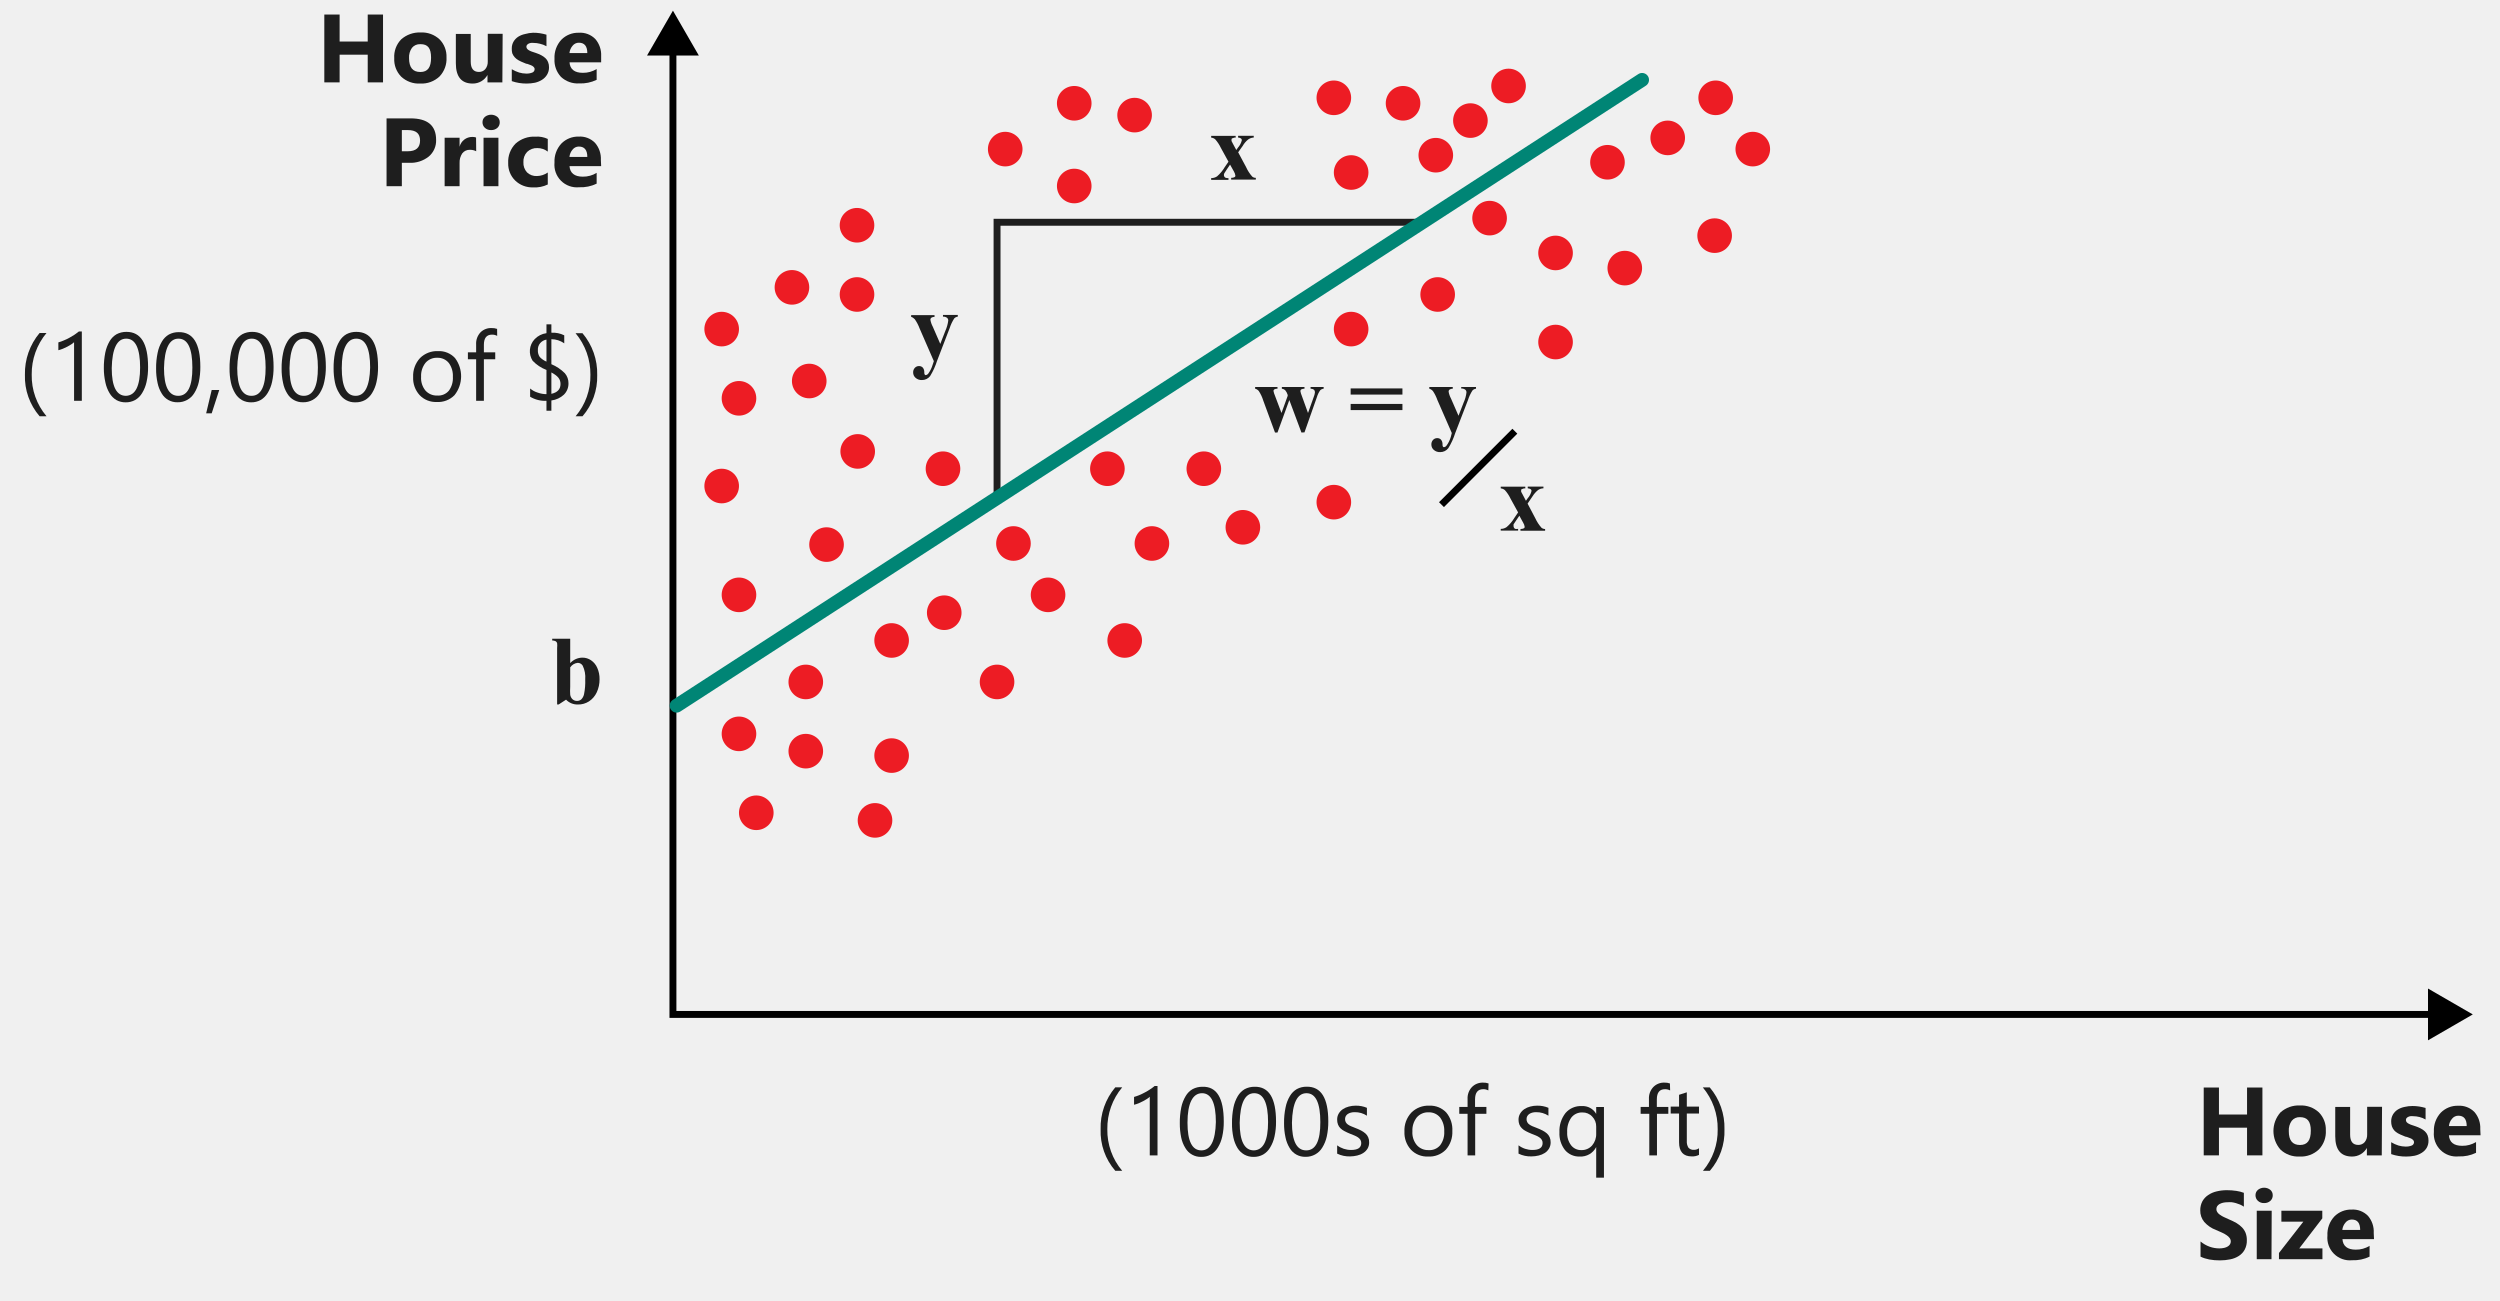
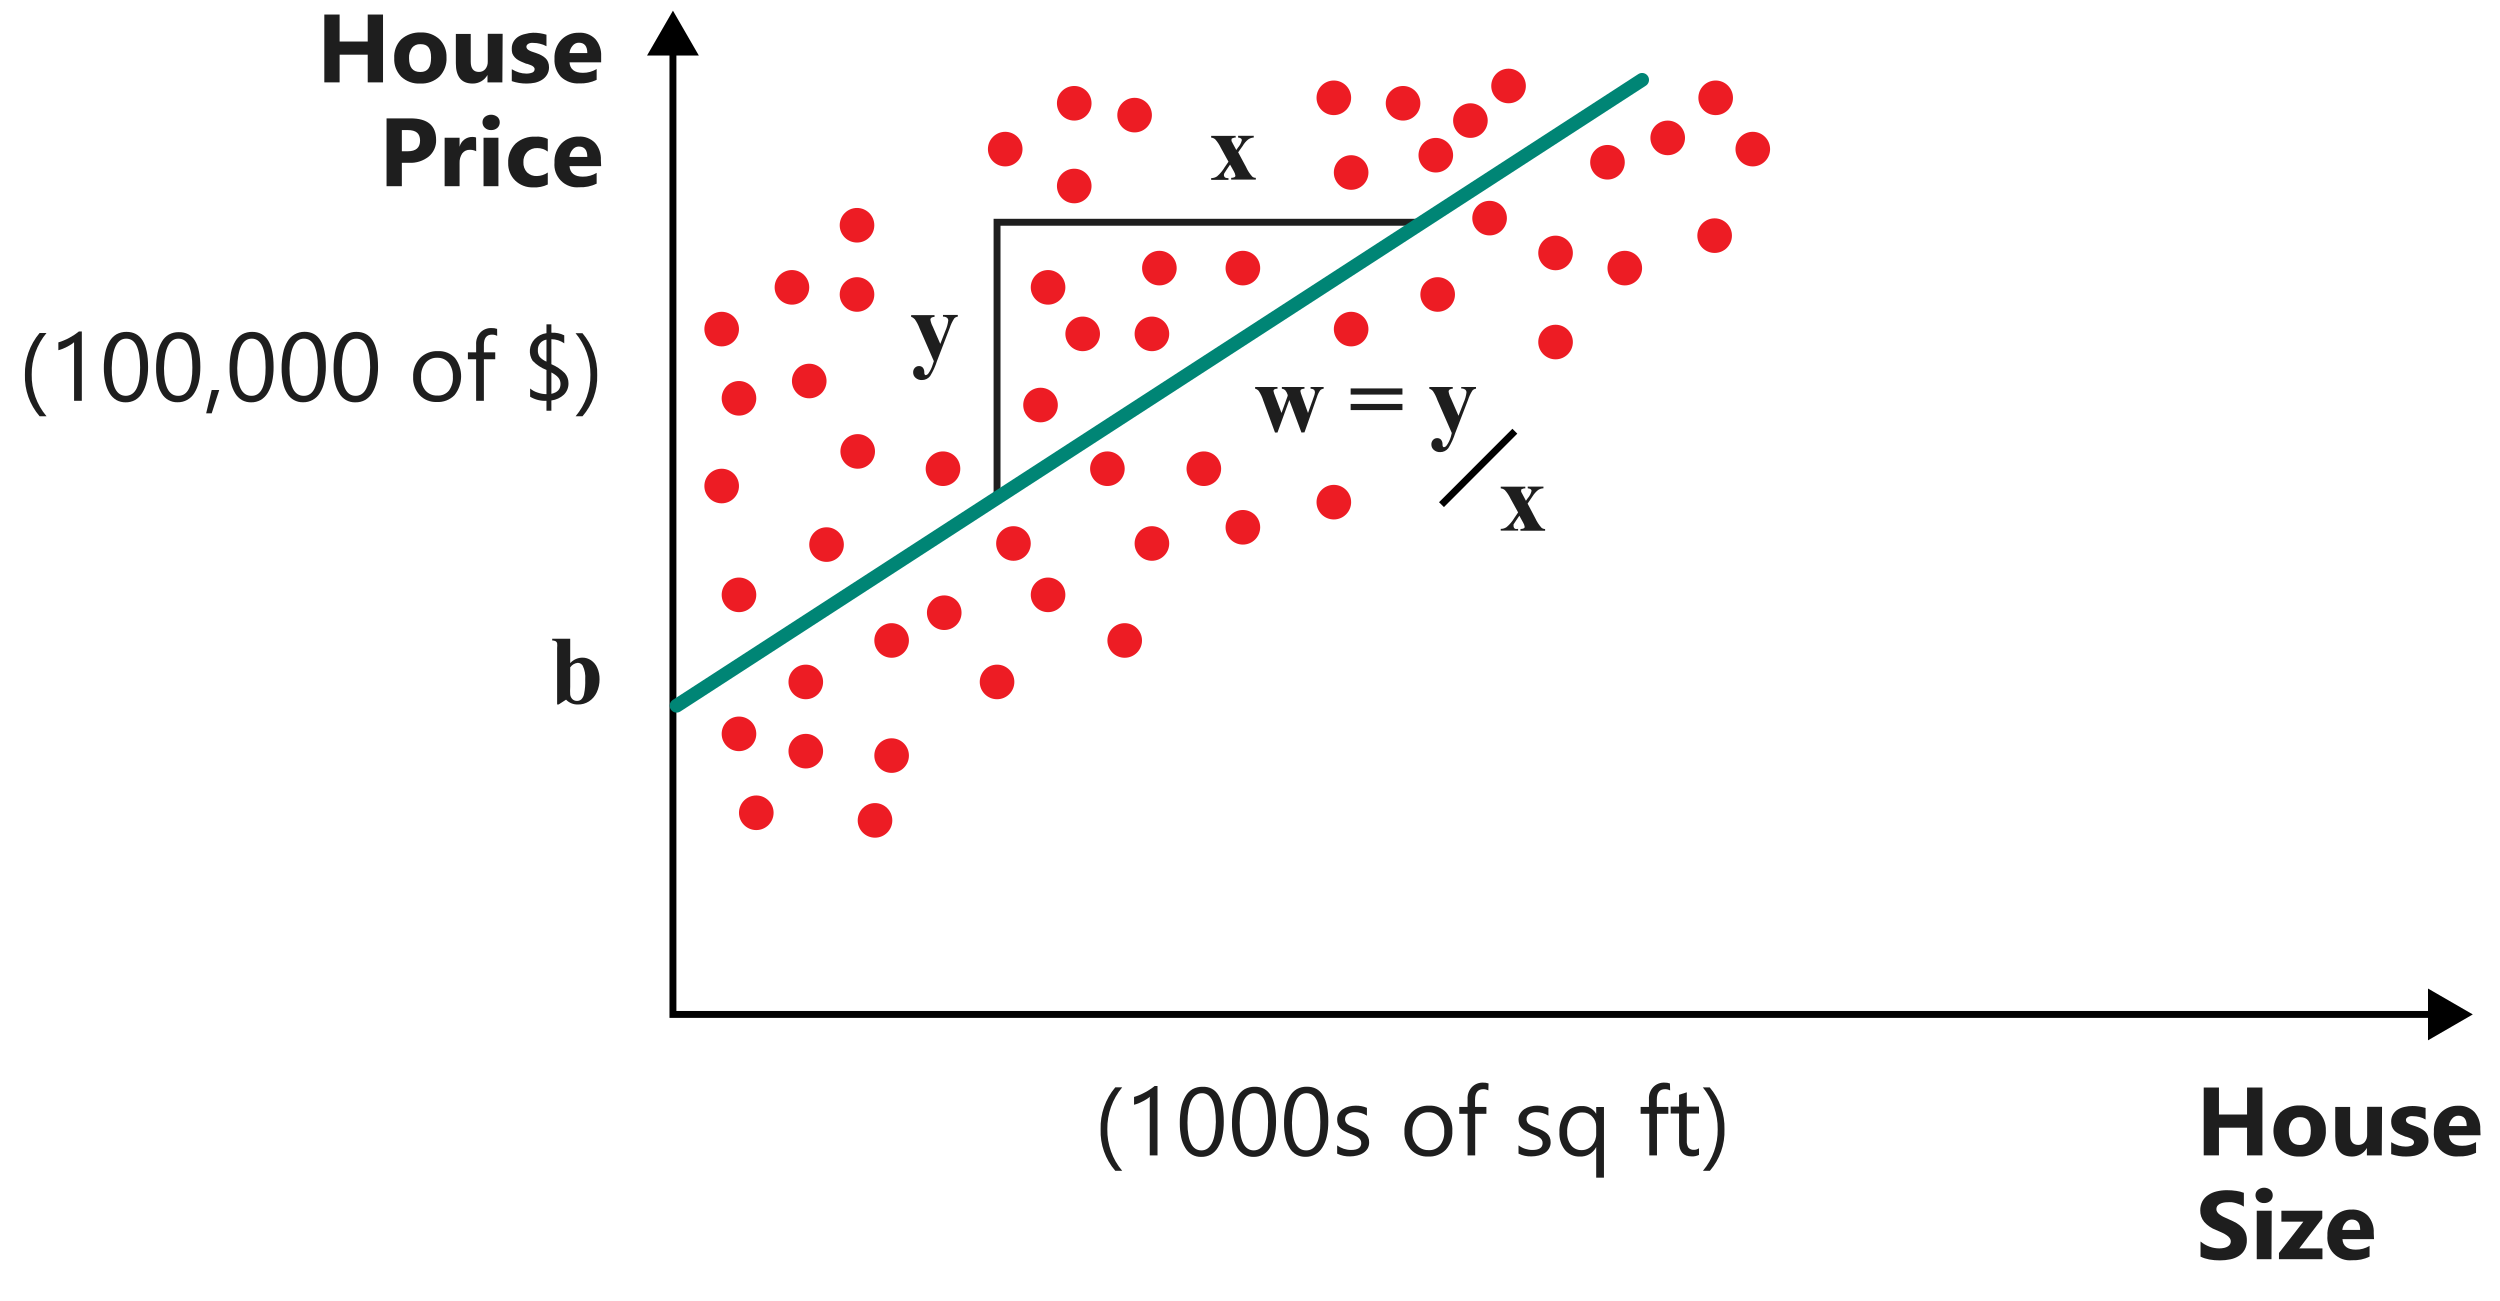
<svg xmlns="http://www.w3.org/2000/svg" viewBox="0 0 361.14 187.93">
  <g id="Shapes">
+     <rect width="361.14" height="187.93" fill="#fff" />
    <g>
      <polyline points="351.83 146.54 97.21 146.54 97.21 6.92" fill="none" stroke="#000" stroke-miterlimit="10" />
      <polygon points="350.74 142.8 357.21 146.54 350.74 150.28 350.74 142.8" />
      <polygon points="100.95 8.02 97.21 1.54 93.47 8.02 100.95 8.02" />
    </g>
    <polyline points="144.03 71.71 144.03 32.11 205.18 32.11" fill="none" stroke="#1e1e1e" stroke-linecap="round" stroke-miterlimit="10" />
    <line x1="97.74" y1="101.94" x2="237.21" y2="11.54" fill="none" stroke="#008575" stroke-linecap="round" stroke-miterlimit="10" stroke-width="2" />
    <circle cx="212.41" cy="17.42" r="2.5" fill="#ed1c24" />
    <circle cx="217.92" cy="12.42" r="2.5" fill="#ed1c24" />
    <circle cx="136.22" cy="67.71" r="2.5" fill="#ed1c24" />
    <circle cx="123.9" cy="65.21" r="2.5" fill="#ed1c24" />
    <circle cx="119.4" cy="78.67" r="2.5" fill="#ed1c24" />
    <circle cx="106.75" cy="85.93" r="2.5" fill="#ed1c24" />
    <circle cx="104.25" cy="70.21" r="2.5" fill="#ed1c24" />
    <circle cx="106.75" cy="57.54" r="2.5" fill="#ed1c24" />
    <circle cx="116.9" cy="55.04" r="2.5" fill="#ed1c24" />
    <circle cx="114.4" cy="41.51" r="2.5" fill="#ed1c24" />
    <circle cx="146.4" cy="78.51" r="2.5" fill="#ed1c24" />
    <circle cx="151.4" cy="85.93" r="2.5" fill="#ed1c24" />
    <circle cx="136.4" cy="88.51" r="2.5" fill="#ed1c24" />
    <circle cx="144.03" cy="98.51" r="2.5" fill="#ed1c24" />
    <circle cx="128.8" cy="109.15" r="2.5" fill="#ed1c24" />
    <circle cx="179.54" cy="76.17" r="2.5" fill="#ed1c24" />
    <circle cx="126.4" cy="118.51" r="2.5" fill="#ed1c24" />
    <circle cx="109.25" cy="117.41" r="2.5" fill="#ed1c24" />
    <circle cx="116.4" cy="108.51" r="2.5" fill="#ed1c24" />
    <circle cx="116.4" cy="98.51" r="2.5" fill="#ed1c24" />
    <circle cx="128.8" cy="92.52" r="2.5" fill="#ed1c24" />
    <circle cx="162.47" cy="92.52" r="2.5" fill="#ed1c24" />
    <circle cx="192.68" cy="72.54" r="2.5" fill="#ed1c24" />
    <circle cx="166.4" cy="78.51" r="2.5" fill="#ed1c24" />
    <circle cx="173.9" cy="67.71" r="2.5" fill="#ed1c24" />
    <circle cx="195.18" cy="47.54" r="2.5" fill="#ed1c24" />
    <circle cx="215.18" cy="31.51" r="2.5" fill="#ed1c24" />
    <circle cx="207.68" cy="42.54" r="2.5" fill="#ed1c24" />
    <circle cx="224.71" cy="49.41" r="2.5" fill="#ed1c24" />
    <circle cx="224.71" cy="36.54" r="2.5" fill="#ed1c24" />
    <circle cx="232.21" cy="23.44" r="2.5" fill="#ed1c24" />
    <circle cx="247.69" cy="34.04" r="2.5" fill="#ed1c24" />
    <circle cx="234.71" cy="38.73" r="2.5" fill="#ed1c24" />
    <circle cx="253.2" cy="21.54" r="2.5" fill="#ed1c24" />
    <circle cx="247.84" cy="14.13" r="2.5" fill="#ed1c24" />
    <circle cx="240.91" cy="19.92" r="2.5" fill="#ed1c24" />
    <circle cx="123.8" cy="42.54" r="2.5" fill="#ed1c24" />
    <circle cx="123.8" cy="32.54" r="2.5" fill="#ed1c24" />
    <circle cx="159.97" cy="67.71" r="2.5" fill="#ed1c24" />
    <circle cx="207.41" cy="22.42" r="2.5" fill="#ed1c24" />
    <circle cx="202.68" cy="14.92" r="2.5" fill="#ed1c24" />
    <circle cx="195.18" cy="24.92" r="2.5" fill="#ed1c24" />
    <circle cx="155.18" cy="14.92" r="2.5" fill="#ed1c24" />
    <circle cx="106.75" cy="106.01" r="2.5" fill="#ed1c24" />
    <circle cx="163.9" cy="16.63" r="2.5" fill="#ed1c24" />
    <circle cx="155.18" cy="26.87" r="2.5" fill="#ed1c24" />
+     <circle cx="151.4" cy="41.51" r="2.5" fill="#ed1c24" />
+     <circle cx="156.4" cy="48.23" r="2.5" fill="#ed1c24" />
+     <circle cx="150.31" cy="58.51" r="2.5" fill="#ed1c24" />
+     <circle cx="166.4" cy="48.23" r="2.5" fill="#ed1c24" />
+     <circle cx="167.48" cy="38.73" r="2.5" fill="#ed1c24" />
+     <circle cx="179.54" cy="38.73" r="2.5" fill="#ed1c24" />
    <circle cx="145.21" cy="21.54" r="2.5" fill="#ed1c24" />
    <circle cx="104.25" cy="47.54" r="2.5" fill="#ed1c24" />
    <circle cx="192.68" cy="14.13" r="2.5" fill="#ed1c24" />
  </g>
  <g id="Text">
    <g>
      <path d="M55.33,11.9H53.12v-4H49.06v4H46.85V2.1h2.21V6h4.06V2.1h2.21Z" fill="#1e1e1e" />
      <path d="M60.7,12.07a3.72,3.72,0,0,1-2.75-1,3.54,3.54,0,0,1-1-2.66,3.58,3.58,0,0,1,1-2.72,4,4,0,0,1,2.81-1,3.73,3.73,0,0,1,2.74,1,3.51,3.51,0,0,1,1,2.6,3.69,3.69,0,0,1-1,2.75A3.79,3.79,0,0,1,60.7,12.07Zm0-5.69a1.46,1.46,0,0,0-1.19.53,2.34,2.34,0,0,0-.42,1.49c0,1.35.54,2,1.63,2s1.55-.69,1.55-2.07S61.8,6.38,60.75,6.38Z" fill="#1e1e1e" />
      <path d="M72.57,11.9H70.42V10.83h0a2.42,2.42,0,0,1-2.14,1.24q-2.43,0-2.43-2.94V4.9H68v4c0,1,.4,1.49,1.18,1.49a1.16,1.16,0,0,0,.93-.41,1.65,1.65,0,0,0,.35-1.1v-4h2.15Z" fill="#1e1e1e" />
      <path d="M73.93,11.72V10a5,5,0,0,0,1.07.48,3.62,3.62,0,0,0,1,.15,2.22,2.22,0,0,0,.9-.15.52.52,0,0,0,.33-.48.43.43,0,0,0-.15-.34,1.12,1.12,0,0,0-.38-.24,5.19,5.19,0,0,0-.52-.19c-.19,0-.37-.12-.54-.18a5.59,5.59,0,0,1-.73-.34,2.1,2.1,0,0,1-.54-.42A1.84,1.84,0,0,1,74,7.7,2.31,2.31,0,0,1,73.93,7a1.92,1.92,0,0,1,.26-1,2.16,2.16,0,0,1,.68-.7,3,3,0,0,1,1-.39A4.8,4.8,0,0,1,77,4.73a6.16,6.16,0,0,1,1,.07,7.51,7.51,0,0,1,.94.21V6.68A3.4,3.4,0,0,0,78,6.32a3.69,3.69,0,0,0-.92-.12,1.75,1.75,0,0,0-.4,0,1.17,1.17,0,0,0-.33.11.67.67,0,0,0-.22.18.41.41,0,0,0-.09.26.49.49,0,0,0,.13.33,1,1,0,0,0,.32.23,2.53,2.53,0,0,0,.44.18l.48.16a5.72,5.72,0,0,1,.78.33,2.67,2.67,0,0,1,.6.42,1.47,1.47,0,0,1,.38.56,1.94,1.94,0,0,1,.14.76A2,2,0,0,1,79,10.83a2.22,2.22,0,0,1-.72.71,3.37,3.37,0,0,1-1,.41,6.08,6.08,0,0,1-1.22.12A6.45,6.45,0,0,1,73.93,11.72Z" fill="#1e1e1e" />
      <path d="M86.84,9H82.27c.07,1,.72,1.52,1.92,1.52a3.7,3.7,0,0,0,2-.55v1.56a5.24,5.24,0,0,1-2.52.52,3.53,3.53,0,0,1-2.63-.94,3.52,3.52,0,0,1-.94-2.62,3.76,3.76,0,0,1,1-2.76,3.39,3.39,0,0,1,2.49-1A3.05,3.05,0,0,1,86,5.64a3.51,3.51,0,0,1,.84,2.47Zm-2-1.33c0-1-.41-1.5-1.22-1.5a1.14,1.14,0,0,0-.9.43,1.9,1.9,0,0,0-.46,1.07Z" fill="#1e1e1e" />
      <path d="M58.05,23.52V26.9H55.84V17.1H59.3q3.71,0,3.7,3.12a3,3,0,0,1-1.06,2.39,4.21,4.21,0,0,1-2.84.91Zm0-4.73v3.06h.86c1.18,0,1.77-.52,1.77-1.55s-.59-1.51-1.77-1.51Z" fill="#1e1e1e" />
      <path d="M68.79,21.85a1.88,1.88,0,0,0-.91-.21,1.32,1.32,0,0,0-1.1.51,2.31,2.31,0,0,0-.39,1.41V26.9H64.23v-7h2.16v1.3h0a1.87,1.87,0,0,1,1.85-1.42,1.48,1.48,0,0,1,.53.08Z" fill="#1e1e1e" />
      <path d="M70.94,18.79a1.23,1.23,0,0,1-.89-.32,1.06,1.06,0,0,1-.35-.8,1,1,0,0,1,.35-.79,1.45,1.45,0,0,1,1.79,0,1,1,0,0,1,.35.79,1.05,1.05,0,0,1-.35.81A1.28,1.28,0,0,1,70.94,18.79ZM72,26.9H69.85v-7H72Z" fill="#1e1e1e" />
      <path d="M79.13,26.65a4.28,4.28,0,0,1-2.11.42,3.55,3.55,0,0,1-2.61-1,3.39,3.39,0,0,1-1-2.52,3.73,3.73,0,0,1,1.07-2.81,4,4,0,0,1,2.86-1,3.61,3.61,0,0,1,1.79.33v1.83a2.44,2.44,0,0,0-1.51-.51,2,2,0,0,0-1.47.55,2,2,0,0,0-.54,1.5,2,2,0,0,0,.52,1.46,1.91,1.91,0,0,0,1.43.53,2.81,2.81,0,0,0,1.57-.51Z" fill="#1e1e1e" />
      <path d="M86.84,24H82.27c.07,1,.72,1.52,1.92,1.52a3.7,3.7,0,0,0,2-.55v1.56a5.24,5.24,0,0,1-2.52.52,3.26,3.26,0,0,1-3.57-3.56,3.76,3.76,0,0,1,1-2.76,3.39,3.39,0,0,1,2.49-1,3.05,3.05,0,0,1,2.37.91,3.51,3.51,0,0,1,.84,2.47Zm-2-1.33c0-1-.41-1.5-1.22-1.5a1.14,1.14,0,0,0-.9.43,1.9,1.9,0,0,0-.46,1.07Z" fill="#1e1e1e" />
    </g>
    <g>
      <path d="M326.82,166.9H324.6v-4h-4.06v4h-2.2v-9.8h2.2V161h4.06V157.1h2.22Z" fill="#1e1e1e" />
      <path d="M332.18,167.07a3.75,3.75,0,0,1-2.75-1,4.06,4.06,0,0,1,0-5.38,3.94,3.94,0,0,1,2.81-1,3.77,3.77,0,0,1,2.74,1,3.51,3.51,0,0,1,1,2.6,3.66,3.66,0,0,1-1,2.75A3.77,3.77,0,0,1,332.18,167.07Zm.06-5.69a1.44,1.44,0,0,0-1.19.53,2.34,2.34,0,0,0-.42,1.49c0,1.35.54,2,1.62,2s1.56-.69,1.56-2.07S333.28,161.38,332.24,161.38Z" fill="#1e1e1e" />
      <path d="M344.06,166.9h-2.15v-1.07h0a2.44,2.44,0,0,1-2.14,1.24q-2.43,0-2.43-2.94V159.9h2.15v4c0,1,.39,1.49,1.18,1.49a1.18,1.18,0,0,0,.93-.41,1.65,1.65,0,0,0,.35-1.1v-4h2.15Z" fill="#1e1e1e" />
      <path d="M345.42,166.72V165a5,5,0,0,0,1.06.48,3.73,3.73,0,0,0,1,.15,2.23,2.23,0,0,0,.91-.15.52.52,0,0,0,.33-.48.43.43,0,0,0-.15-.34,1.08,1.08,0,0,0-.39-.24,5,5,0,0,0-.51-.19c-.19,0-.37-.12-.54-.18a5.76,5.76,0,0,1-.74-.34,2,2,0,0,1-.53-.42,1.84,1.84,0,0,1-.33-.56,2.31,2.31,0,0,1-.11-.74,1.92,1.92,0,0,1,.26-1,2.07,2.07,0,0,1,.68-.7,3,3,0,0,1,1-.39,4.74,4.74,0,0,1,1.14-.13,6.16,6.16,0,0,1,.95.07,7.93,7.93,0,0,1,.94.21v1.67a3.4,3.4,0,0,0-.88-.36,3.69,3.69,0,0,0-.92-.12,1.75,1.75,0,0,0-.4,0,1.07,1.07,0,0,0-.33.11.71.71,0,0,0-.23.18.47.47,0,0,0-.08.26.48.48,0,0,0,.12.33,1,1,0,0,0,.33.23,2.53,2.53,0,0,0,.44.18l.48.16a5.72,5.72,0,0,1,.78.33,2.67,2.67,0,0,1,.6.42,1.59,1.59,0,0,1,.38.56,2,2,0,0,1,.13.76,2,2,0,0,1-.27,1.07,2.13,2.13,0,0,1-.72.71,3.17,3.17,0,0,1-1,.41,6,6,0,0,1-1.21.12A6.45,6.45,0,0,1,345.42,166.72Z" fill="#1e1e1e" />
      <path d="M358.33,164h-4.57c.07,1,.71,1.52,1.92,1.52a3.7,3.7,0,0,0,2-.55v1.56a5.3,5.3,0,0,1-2.52.52,3.26,3.26,0,0,1-3.57-3.56,3.76,3.76,0,0,1,1-2.76,3.39,3.39,0,0,1,2.49-1,3.05,3.05,0,0,1,2.37.91,3.51,3.51,0,0,1,.84,2.47Zm-2-1.33c0-1-.4-1.5-1.21-1.5a1.14,1.14,0,0,0-.9.43,1.84,1.84,0,0,0-.46,1.07Z" fill="#1e1e1e" />
      <path d="M317.88,181.53v-2.19a4.36,4.36,0,0,0,1.3.75,4.26,4.26,0,0,0,1.4.25,3.13,3.13,0,0,0,.73-.08,1.66,1.66,0,0,0,.52-.21.92.92,0,0,0,.31-.31.77.77,0,0,0,.11-.4.85.85,0,0,0-.17-.51,1.63,1.63,0,0,0-.45-.41,3.8,3.8,0,0,0-.67-.37l-.84-.37a4.22,4.22,0,0,1-1.71-1.17,2.52,2.52,0,0,1-.57-1.66,2.74,2.74,0,0,1,.31-1.32,2.59,2.59,0,0,1,.84-.9,3.61,3.61,0,0,1,1.23-.53,6.3,6.3,0,0,1,1.47-.17,9.11,9.11,0,0,1,1.36.1,5.11,5.11,0,0,1,1.09.28v2a3.45,3.45,0,0,0-.54-.3,5.29,5.29,0,0,0-.6-.21,4.13,4.13,0,0,0-.61-.13,3.86,3.86,0,0,0-.58,0,2.9,2.9,0,0,0-.68.07,2.09,2.09,0,0,0-.52.2,1.1,1.1,0,0,0-.33.31.84.84,0,0,0-.11.41.74.74,0,0,0,.13.44,1.3,1.3,0,0,0,.37.37,3.42,3.42,0,0,0,.58.34c.23.12.48.23.77.35a9.52,9.52,0,0,1,1.06.52,4,4,0,0,1,.8.63,2.55,2.55,0,0,1,.51.79,2.82,2.82,0,0,1,.18,1.05,2.75,2.75,0,0,1-.31,1.37,2.48,2.48,0,0,1-.85.91,3.54,3.54,0,0,1-1.24.49,7.17,7.17,0,0,1-1.49.15,8.31,8.31,0,0,1-1.53-.13A5.12,5.12,0,0,1,317.88,181.53Z" fill="#1e1e1e" />
      <path d="M327.06,173.79a1.23,1.23,0,0,1-.89-.32,1.06,1.06,0,0,1-.35-.8,1,1,0,0,1,.35-.79,1.45,1.45,0,0,1,1.79,0,1,1,0,0,1,.35.79,1.05,1.05,0,0,1-.35.81A1.28,1.28,0,0,1,327.06,173.79Zm1.07,8.11H326v-7h2.16Z" fill="#1e1e1e" />
      <path d="M335.49,181.9h-6.28V181l3.52-4.52h-3.17V174.9h5.91V176l-3.33,4.34h3.35Z" fill="#1e1e1e" />
      <path d="M342.94,179h-4.56c.07,1,.71,1.52,1.92,1.52a3.7,3.7,0,0,0,2-.55v1.56a5.3,5.3,0,0,1-2.52.52,3.26,3.26,0,0,1-3.57-3.56,3.76,3.76,0,0,1,1-2.76,3.37,3.37,0,0,1,2.49-1,3.05,3.05,0,0,1,2.37.91,3.5,3.5,0,0,1,.83,2.47Zm-2-1.33c0-1-.4-1.5-1.21-1.5a1.14,1.14,0,0,0-.9.43,1.91,1.91,0,0,0-.47,1.07Z" fill="#1e1e1e" />
    </g>
    <path d="M82.37,92.27v3.52A2.41,2.41,0,0,1,84.14,95a2.18,2.18,0,0,1,1.24.38,2.53,2.53,0,0,1,.9,1.1,3.84,3.84,0,0,1,.33,1.64,4.37,4.37,0,0,1-.41,1.9,3.12,3.12,0,0,1-1.12,1.3,2.85,2.85,0,0,1-1.59.45,2.27,2.27,0,0,1-1.72-.7l-1.06.69h-.23V93.59a2.86,2.86,0,0,0,0-.68.47.47,0,0,0-.21-.28,1.12,1.12,0,0,0-.5-.11v-.25Zm0,4.13v2.84a7.76,7.76,0,0,0,0,1.11,1.12,1.12,0,0,0,.32.65.93.93,0,0,0,.67.25.92.92,0,0,0,.59-.2,1.48,1.48,0,0,0,.42-.78,9,9,0,0,0,.17-2.12,3.86,3.86,0,0,0-.37-2,.85.85,0,0,0-.72-.4A1.52,1.52,0,0,0,82.37,96.4Z" fill="#1e1e1e" />
    <g>
      <path d="M6.72,60.13h-1a8.74,8.74,0,0,1-2.12-6A9.08,9.08,0,0,1,5.72,48.1h1a9.21,9.21,0,0,0-2.14,6A9.05,9.05,0,0,0,6.72,60.13Z" fill="#1e1e1e" />
      <path d="M11.82,57.9H10.7V49.43a2.28,2.28,0,0,1-.38.3c-.17.11-.35.22-.56.33s-.43.21-.66.31a4.76,4.76,0,0,1-.67.22V49.46a5.68,5.68,0,0,0,.78-.28,6.81,6.81,0,0,0,.82-.39q.39-.21.75-.45a7.15,7.15,0,0,0,.62-.46h.42Z" fill="#1e1e1e" />
      <path d="M21.39,53a9.51,9.51,0,0,1-.22,2.18,5.1,5.1,0,0,1-.64,1.6,2.8,2.8,0,0,1-1,1,2.75,2.75,0,0,1-1.39.34,2.67,2.67,0,0,1-1.31-.32,2.77,2.77,0,0,1-1-1,4.89,4.89,0,0,1-.6-1.53A9.2,9.2,0,0,1,15,53.2a10.9,10.9,0,0,1,.21-2.27,5.47,5.47,0,0,1,.63-1.65,2.86,2.86,0,0,1,1-1,3,3,0,0,1,1.42-.34Q21.39,47.93,21.39,53Zm-1.15.11q0-4.18-2-4.19t-2.1,4.26q0,4,2.06,4C19.57,57.12,20.24,55.77,20.24,53.07Z" fill="#1e1e1e" />
      <path d="M28.94,53a10.1,10.1,0,0,1-.22,2.18,5.1,5.1,0,0,1-.65,1.6,2.75,2.75,0,0,1-2.42,1.33,2.56,2.56,0,0,1-2.29-1.27,4.66,4.66,0,0,1-.6-1.53,9.16,9.16,0,0,1-.21-2.07,10.22,10.22,0,0,1,.22-2.27,5,5,0,0,1,.63-1.65,2.79,2.79,0,0,1,1-1,2.94,2.94,0,0,1,1.41-.34Q28.94,47.93,28.94,53Zm-1.15.11q0-4.18-2-4.19t-2.1,4.26q0,4,2.06,4T27.79,53.07Z" fill="#1e1e1e" />
      <path d="M31.67,56.34l-1.09,3.37h-.8l.8-3.37Z" fill="#1e1e1e" />
      <path d="M39.52,53a9.51,9.51,0,0,1-.22,2.18,5.1,5.1,0,0,1-.64,1.6,2.88,2.88,0,0,1-1,1,2.75,2.75,0,0,1-1.39.34,2.67,2.67,0,0,1-1.31-.32,2.77,2.77,0,0,1-1-1,4.89,4.89,0,0,1-.6-1.53,9.2,9.2,0,0,1-.2-2.07,10.9,10.9,0,0,1,.21-2.27A5.22,5.22,0,0,1,34,49.28a2.86,2.86,0,0,1,1-1,3,3,0,0,1,1.42-.34Q39.52,47.93,39.52,53Zm-1.15.11q0-4.18-2-4.19t-2.1,4.26q0,4,2.06,4T38.37,53.07Z" fill="#1e1e1e" />
      <path d="M47.07,53a9.47,9.47,0,0,1-.23,2.18,4.87,4.87,0,0,1-.64,1.6,2.75,2.75,0,0,1-2.42,1.33,2.56,2.56,0,0,1-2.29-1.27,4.45,4.45,0,0,1-.6-1.53,9.16,9.16,0,0,1-.21-2.07,10.22,10.22,0,0,1,.22-2.27,5,5,0,0,1,.63-1.65,2.79,2.79,0,0,1,1-1A2.94,2.94,0,0,1,44,47.93Q47.07,47.93,47.07,53Zm-1.15.11q0-4.18-2-4.19t-2.1,4.26q0,4,2.06,4T45.92,53.07Z" fill="#1e1e1e" />
      <path d="M54.61,53a9.51,9.51,0,0,1-.22,2.18,5.1,5.1,0,0,1-.64,1.6,2.86,2.86,0,0,1-1,1,2.78,2.78,0,0,1-1.39.34A2.56,2.56,0,0,1,49,56.8a4.66,4.66,0,0,1-.61-1.53,9.82,9.82,0,0,1-.2-2.07,10.9,10.9,0,0,1,.21-2.27,5.22,5.22,0,0,1,.64-1.65,2.76,2.76,0,0,1,1-1,3,3,0,0,1,1.42-.34C53.59,47.93,54.61,49.61,54.61,53Zm-1.14.11c0-2.79-.67-4.19-2-4.19s-2.1,1.42-2.1,4.26q0,4,2,4T53.47,53.07Z" fill="#1e1e1e" />
      <path d="M63.08,58.07a3.21,3.21,0,0,1-2.47-1,3.62,3.62,0,0,1-.93-2.6,3.79,3.79,0,0,1,1-2.75,3.48,3.48,0,0,1,2.61-1,3.13,3.13,0,0,1,2.44,1,4.38,4.38,0,0,1-.07,5.36A3.31,3.31,0,0,1,63.08,58.07Zm.09-6.39a2.14,2.14,0,0,0-1.71.74,3,3,0,0,0-.63,2,2.85,2.85,0,0,0,.63,2,2.17,2.17,0,0,0,1.71.72,2,2,0,0,0,1.67-.7,3.06,3.06,0,0,0,.58-2,3.13,3.13,0,0,0-.58-2A2.06,2.06,0,0,0,63.17,51.68Z" fill="#1e1e1e" />
      <path d="M71.82,48.52a1.54,1.54,0,0,0-.75-.18c-.78,0-1.17.49-1.17,1.48V50.9h1.64v1H69.9v6H68.78v-6H67.59v-1h1.19V49.77A2.36,2.36,0,0,1,69.42,48,2.13,2.13,0,0,1,71,47.39a2.23,2.23,0,0,1,.81.12Z" fill="#1e1e1e" />
      <path d="M79.65,57.85v1.48h-.71V57.9a4.19,4.19,0,0,1-2.36-.59V56.12a3,3,0,0,0,1.08.59,3.9,3.9,0,0,0,1.28.23v-3.5a5.37,5.37,0,0,1-2-1.33A2.54,2.54,0,0,1,77.23,49a2.83,2.83,0,0,1,1.71-.87V46.85h.71v1.21a3.72,3.72,0,0,1,1.86.38V49.6A3.19,3.19,0,0,0,79.65,49v3.61a6,6,0,0,1,1.95,1.31,2.18,2.18,0,0,1,.52,1.44A2.24,2.24,0,0,1,81.47,57,3.23,3.23,0,0,1,79.65,57.85Zm-.71-5.61V49.06a1.51,1.51,0,0,0-.91.51,1.41,1.41,0,0,0-.33,1,1.6,1.6,0,0,0,.27,1A2.91,2.91,0,0,0,78.94,52.24Zm.71,1.56v3.09c.88-.19,1.32-.67,1.32-1.42S80.53,54.28,79.65,53.8Z" fill="#1e1e1e" />
      <path d="M84.15,60.13h-1a9,9,0,0,0,2.14-6,9.22,9.22,0,0,0-2.15-6h1a9,9,0,0,1,2.13,6.06A8.7,8.7,0,0,1,84.15,60.13Z" fill="#1e1e1e" />
    </g>
    <g>
      <path d="M162.11,169.13h-1a8.69,8.69,0,0,1-2.12-6,9,9,0,0,1,2.12-6.06h1a9.22,9.22,0,0,0-2.15,6.05A9.05,9.05,0,0,0,162.11,169.13Z" fill="#1e1e1e" />
      <path d="M167.21,166.9h-1.12v-8.47a1.93,1.93,0,0,1-.38.3,5.54,5.54,0,0,1-.56.33l-.65.31a4.87,4.87,0,0,1-.68.22v-1.13a6.31,6.31,0,0,0,.79-.28,7.48,7.48,0,0,0,.81-.39,6.76,6.76,0,0,0,.75-.45,5.88,5.88,0,0,0,.62-.46h.42Z" fill="#1e1e1e" />
      <path d="M176.78,162a9.51,9.51,0,0,1-.22,2.18,5.1,5.1,0,0,1-.64,1.6,2.86,2.86,0,0,1-1,1,2.78,2.78,0,0,1-1.39.34,2.56,2.56,0,0,1-2.29-1.27,4.66,4.66,0,0,1-.61-1.53,9.82,9.82,0,0,1-.2-2.07,10.9,10.9,0,0,1,.21-2.27,5.22,5.22,0,0,1,.64-1.65,2.76,2.76,0,0,1,1-1,3,3,0,0,1,1.42-.34C175.76,156.93,176.78,158.61,176.78,162Zm-1.14.11c0-2.79-.67-4.19-2-4.19s-2.1,1.42-2.1,4.26q0,4,2,4T175.64,162.07Z" fill="#1e1e1e" />
      <path d="M184.33,162a9.51,9.51,0,0,1-.22,2.18,5.1,5.1,0,0,1-.64,1.6,2.8,2.8,0,0,1-1,1,2.75,2.75,0,0,1-1.39.34,2.67,2.67,0,0,1-1.31-.32,2.77,2.77,0,0,1-1-.95,4.89,4.89,0,0,1-.6-1.53,9.2,9.2,0,0,1-.2-2.07,10.9,10.9,0,0,1,.21-2.27,5.22,5.22,0,0,1,.63-1.65,2.86,2.86,0,0,1,1-1,3,3,0,0,1,1.42-.34Q184.33,156.93,184.33,162Zm-1.15.11q0-4.19-2-4.19t-2.1,4.26q0,4,2.06,4C182.51,166.12,183.18,164.77,183.18,162.07Z" fill="#1e1e1e" />
      <path d="M191.88,162a10.1,10.1,0,0,1-.22,2.18,5.1,5.1,0,0,1-.65,1.6,2.75,2.75,0,0,1-2.42,1.33,2.56,2.56,0,0,1-2.29-1.27,4.66,4.66,0,0,1-.6-1.53,9.16,9.16,0,0,1-.21-2.07,10.22,10.22,0,0,1,.22-2.27,5,5,0,0,1,.63-1.65,2.79,2.79,0,0,1,1-1,2.94,2.94,0,0,1,1.41-.34Q191.88,156.93,191.88,162Zm-1.15.11q0-4.19-2-4.19t-2.1,4.26q0,4,2.06,4T190.73,162.07Z" fill="#1e1e1e" />
      <path d="M193.16,166.65v-1.2a3.33,3.33,0,0,0,2,.67c1,0,1.48-.33,1.48-1a.9.9,0,0,0-.13-.48,1.37,1.37,0,0,0-.34-.34,2.7,2.7,0,0,0-.51-.27l-.62-.25a8.07,8.07,0,0,1-.82-.38,2.22,2.22,0,0,1-.59-.42,1.48,1.48,0,0,1-.35-.54,1.86,1.86,0,0,1-.12-.7,1.66,1.66,0,0,1,.22-.87,2,2,0,0,1,.6-.64,2.68,2.68,0,0,1,.86-.38,3.66,3.66,0,0,1,1-.13,4,4,0,0,1,1.62.31v1.14a3.12,3.12,0,0,0-1.77-.51,2,2,0,0,0-.57.07,1.63,1.63,0,0,0-.44.2,1,1,0,0,0-.28.31,1,1,0,0,0-.1.41,1,1,0,0,0,.1.45,1,1,0,0,0,.29.33,2.31,2.31,0,0,0,.47.26l.62.25a8.42,8.42,0,0,1,.84.37,3.35,3.35,0,0,1,.62.42,1.53,1.53,0,0,1,.4.55,1.64,1.64,0,0,1,.14.73,1.72,1.72,0,0,1-.22.9,2,2,0,0,1-.62.64,2.68,2.68,0,0,1-.88.37,4.42,4.42,0,0,1-1,.13A4,4,0,0,1,193.16,166.65Z" fill="#1e1e1e" />
      <path d="M206.29,167.07a3.23,3.23,0,0,1-2.48-1,3.62,3.62,0,0,1-.93-2.6,3.75,3.75,0,0,1,1-2.75,3.46,3.46,0,0,1,2.6-1,3.16,3.16,0,0,1,2.45,1,3.83,3.83,0,0,1,.87,2.67,3.79,3.79,0,0,1-.94,2.69A3.33,3.33,0,0,1,206.29,167.07Zm.08-6.39a2.14,2.14,0,0,0-1.71.74,3,3,0,0,0-.63,2,2.81,2.81,0,0,0,.64,2,2.15,2.15,0,0,0,1.7.72,2,2,0,0,0,1.67-.7,3.06,3.06,0,0,0,.59-2,3.13,3.13,0,0,0-.59-2A2.06,2.06,0,0,0,206.37,160.68Z" fill="#1e1e1e" />
      <path d="M215,157.52a1.47,1.47,0,0,0-.74-.18c-.78,0-1.18.49-1.18,1.48v1.08h1.64v1H213.1v6H212v-6h-1.2v-1H212v-1.13a2.35,2.35,0,0,1,.63-1.74,2.16,2.16,0,0,1,1.59-.64,2.23,2.23,0,0,1,.81.12Z" fill="#1e1e1e" />
      <path d="M219.36,166.65v-1.2a3.31,3.31,0,0,0,2,.67c1,0,1.48-.33,1.48-1a.82.82,0,0,0-.13-.48,1.1,1.1,0,0,0-.34-.34,2.61,2.61,0,0,0-.5-.27l-.63-.25c-.31-.13-.58-.25-.82-.38a2.17,2.17,0,0,1-.58-.42,1.51,1.51,0,0,1-.36-.54,1.86,1.86,0,0,1-.12-.7,1.66,1.66,0,0,1,.23-.87,2,2,0,0,1,.6-.64,2.68,2.68,0,0,1,.86-.38,3.64,3.64,0,0,1,1-.13,4,4,0,0,1,1.63.31v1.14a3.17,3.17,0,0,0-1.78-.51,2,2,0,0,0-.57.07,1.56,1.56,0,0,0-.43.2.91.91,0,0,0-.28.31.83.83,0,0,0-.1.41.88.88,0,0,0,.1.45.83.83,0,0,0,.29.33,2.22,2.22,0,0,0,.46.26l.63.25a8.19,8.19,0,0,1,.83.37,3.13,3.13,0,0,1,.63.42,1.66,1.66,0,0,1,.4.55,1.79,1.79,0,0,1,.14.73,1.72,1.72,0,0,1-.23.9,2,2,0,0,1-.61.64,2.78,2.78,0,0,1-.88.37,4.51,4.51,0,0,1-1.05.13A3.94,3.94,0,0,1,219.36,166.65Z" fill="#1e1e1e" />
      <path d="M231.7,170.12h-1.12V165.7h0a2.52,2.52,0,0,1-2.39,1.37,2.66,2.66,0,0,1-2.12-.94,3.85,3.85,0,0,1-.8-2.56,4.2,4.2,0,0,1,.88-2.79,2.89,2.89,0,0,1,2.35-1,2.22,2.22,0,0,1,2.08,1.13h0v-1h1.12Zm-1.12-6.37v-1a2,2,0,0,0-.57-1.45,1.86,1.86,0,0,0-1.43-.6,1.93,1.93,0,0,0-1.6.75,3.35,3.35,0,0,0-.59,2.11,2.86,2.86,0,0,0,.57,1.89,1.81,1.81,0,0,0,1.46.69,2,2,0,0,0,1.57-.67A2.51,2.51,0,0,0,230.58,163.75Z" fill="#1e1e1e" />
      <path d="M241.26,157.52a1.53,1.53,0,0,0-.74-.18c-.79,0-1.18.49-1.18,1.48v1.08H241v1h-1.64v6h-1.11v-6H237v-1h1.2v-1.13a2.35,2.35,0,0,1,.63-1.74,2.13,2.13,0,0,1,1.59-.64,2.23,2.23,0,0,1,.81.12Z" fill="#1e1e1e" />
      <path d="M245.43,166.83a2.1,2.1,0,0,1-1.05.22c-1.22,0-1.83-.68-1.83-2.05v-4.14h-1.21v-1h1.21v-1.71l1.12-.36v2.07h1.76v1h-1.76v3.94a1.65,1.65,0,0,0,.24,1,1,1,0,0,0,.79.3,1.2,1.2,0,0,0,.73-.23Z" fill="#1e1e1e" />
      <path d="M247,169.13h-1a9.05,9.05,0,0,0,2.13-6,9.22,9.22,0,0,0-2.15-6.05h1a9,9,0,0,1,2.13,6.06A8.7,8.7,0,0,1,247,169.13Z" fill="#1e1e1e" />
    </g>
    <path d="M178.86,22,180,24.13a5.43,5.43,0,0,0,.9,1.39.77.77,0,0,0,.51.17v.25h-3.56v-.25a1,1,0,0,0,.51-.11.22.22,0,0,0,.1-.2,1.52,1.52,0,0,0-.21-.6l-.56-1-.47.69a5.26,5.26,0,0,0-.36.56.56.56,0,0,0-.06.23.45.45,0,0,0,.07.27.34.34,0,0,0,.18.15,1,1,0,0,0,.41.05v.25h-2.5v-.25a1.51,1.51,0,0,0,.85-.25,5.37,5.37,0,0,0,1.12-1.35l.53-.77-1.1-2a5.19,5.19,0,0,0-.81-1.23,1,1,0,0,0-.59-.25v-.25h3.54v.25h-.19l-.35.12a.2.2,0,0,0-.06.16.52.52,0,0,0,0,.21s.08.16.19.37l.5.93.26-.37a2.39,2.39,0,0,0,.54-1.05.3.3,0,0,0-.11-.24.8.8,0,0,0-.43-.14v-.25h2.26v.25a1.48,1.48,0,0,0-.78.26,3.21,3.21,0,0,0-.81.94Z" fill="#1e1e1e" />
    <path d="M134.9,52.17l-2.06-4.73a5.79,5.79,0,0,0-.69-1.32,1.18,1.18,0,0,0-.53-.35v-.25H135v.25a.85.85,0,0,0-.47.13.35.35,0,0,0-.13.28,3.19,3.19,0,0,0,.34,1l1.09,2.5.75-1.93a5.11,5.11,0,0,0,.4-1.44.51.51,0,0,0-.17-.4.94.94,0,0,0-.59-.17v-.25h2.14v.25a.83.83,0,0,0-.51.25,6,6,0,0,0-.67,1.42l-1.82,4.73a9.8,9.8,0,0,1-1,2.19,1.47,1.47,0,0,1-1.18.57,1.29,1.29,0,0,1-.92-.32,1,1,0,0,1-.35-.78.92.92,0,0,1,.24-.66.79.79,0,0,1,.6-.26.71.71,0,0,1,.55.22,1,1,0,0,1,.22.68.59.59,0,0,0,.06.33.18.18,0,0,0,.15.08.51.51,0,0,0,.35-.2,4.13,4.13,0,0,0,.65-1.31Z" fill="#1e1e1e" />
    <g>
      <g>
        <path d="M188,62.48l-1.75-4.69-1.71,4.69h-.36l-1.7-4.63a5.23,5.23,0,0,0-.65-1.38,1,1,0,0,0-.52-.32V55.9h3.23v.25a.85.85,0,0,0-.46.1.28.28,0,0,0-.12.22,3.16,3.16,0,0,0,.22.7l.94,2.49.9-2.49L186,57a1.85,1.85,0,0,0-.36-.65.89.89,0,0,0-.47-.2V55.9h3.27v.25a.94.94,0,0,0-.48.11.3.3,0,0,0-.11.24,2.81,2.81,0,0,0,.2.67l.9,2.49.82-2.3a2.37,2.37,0,0,0,.18-.67.53.53,0,0,0-.13-.39.84.84,0,0,0-.5-.15V55.9h1.89v.25a.81.81,0,0,0-.5.23,3.41,3.41,0,0,0-.48,1l-1.79,5.08Z" fill="#1e1e1e" />
        <path d="M195.11,56.11h7.48V57h-7.48Zm0,2.24h7.48v.89h-7.48Z" fill="#1e1e1e" />
        <path d="M209.72,62.55l-2.07-4.74A5.88,5.88,0,0,0,207,56.5a1.12,1.12,0,0,0-.53-.35V55.9h3.39v.25a.85.85,0,0,0-.47.13.35.35,0,0,0-.13.28,3.19,3.19,0,0,0,.34,1l1.09,2.5.75-1.93a4.78,4.78,0,0,0,.4-1.44.51.51,0,0,0-.17-.4.94.94,0,0,0-.59-.17V55.9h2.14v.25a.83.83,0,0,0-.51.25,5.78,5.78,0,0,0-.66,1.41l-1.83,4.74a9.8,9.8,0,0,1-1,2.19,1.45,1.45,0,0,1-1.18.57,1.29,1.29,0,0,1-.92-.32,1,1,0,0,1-.35-.78.92.92,0,0,1,.24-.66.79.79,0,0,1,.6-.26.71.71,0,0,1,.55.22,1,1,0,0,1,.22.68.59.59,0,0,0,.06.33.18.18,0,0,0,.16.08.5.5,0,0,0,.34-.2,4.1,4.1,0,0,0,.65-1.32Z" fill="#1e1e1e" />
      </g>
      <line x1="208.23" y1="72.9" x2="218.83" y2="62.29" fill="none" stroke="#000" />
      <path d="M220.67,72.75l1.11,2.11a5.58,5.58,0,0,0,.91,1.39.84.84,0,0,0,.51.17v.25h-3.56v-.25a1.15,1.15,0,0,0,.51-.11.23.23,0,0,0,.1-.2,1.5,1.5,0,0,0-.22-.61l-.55-1-.47.69a6.37,6.37,0,0,0-.37.56.68.68,0,0,0,0,.23.44.44,0,0,0,.07.26.37.37,0,0,0,.17.16,1.31,1.31,0,0,0,.42,0v.25h-2.51v-.25a1.42,1.42,0,0,0,.85-.26,5.23,5.23,0,0,0,1.13-1.34l.53-.78-1.1-2a5,5,0,0,0-.81-1.22,1.07,1.07,0,0,0-.6-.25v-.25h3.55v.25h-.19l-.35.12a.18.18,0,0,0-.06.16.88.88,0,0,0,0,.21l.2.37.49.93.26-.37a2.35,2.35,0,0,0,.55-1.06.31.31,0,0,0-.12-.24.87.87,0,0,0-.43-.13v-.25h2.27v.25a1.47,1.47,0,0,0-.78.25,3.69,3.69,0,0,0-.82.94Z" fill="#1e1e1e" />
    </g>
  </g>
</svg>
